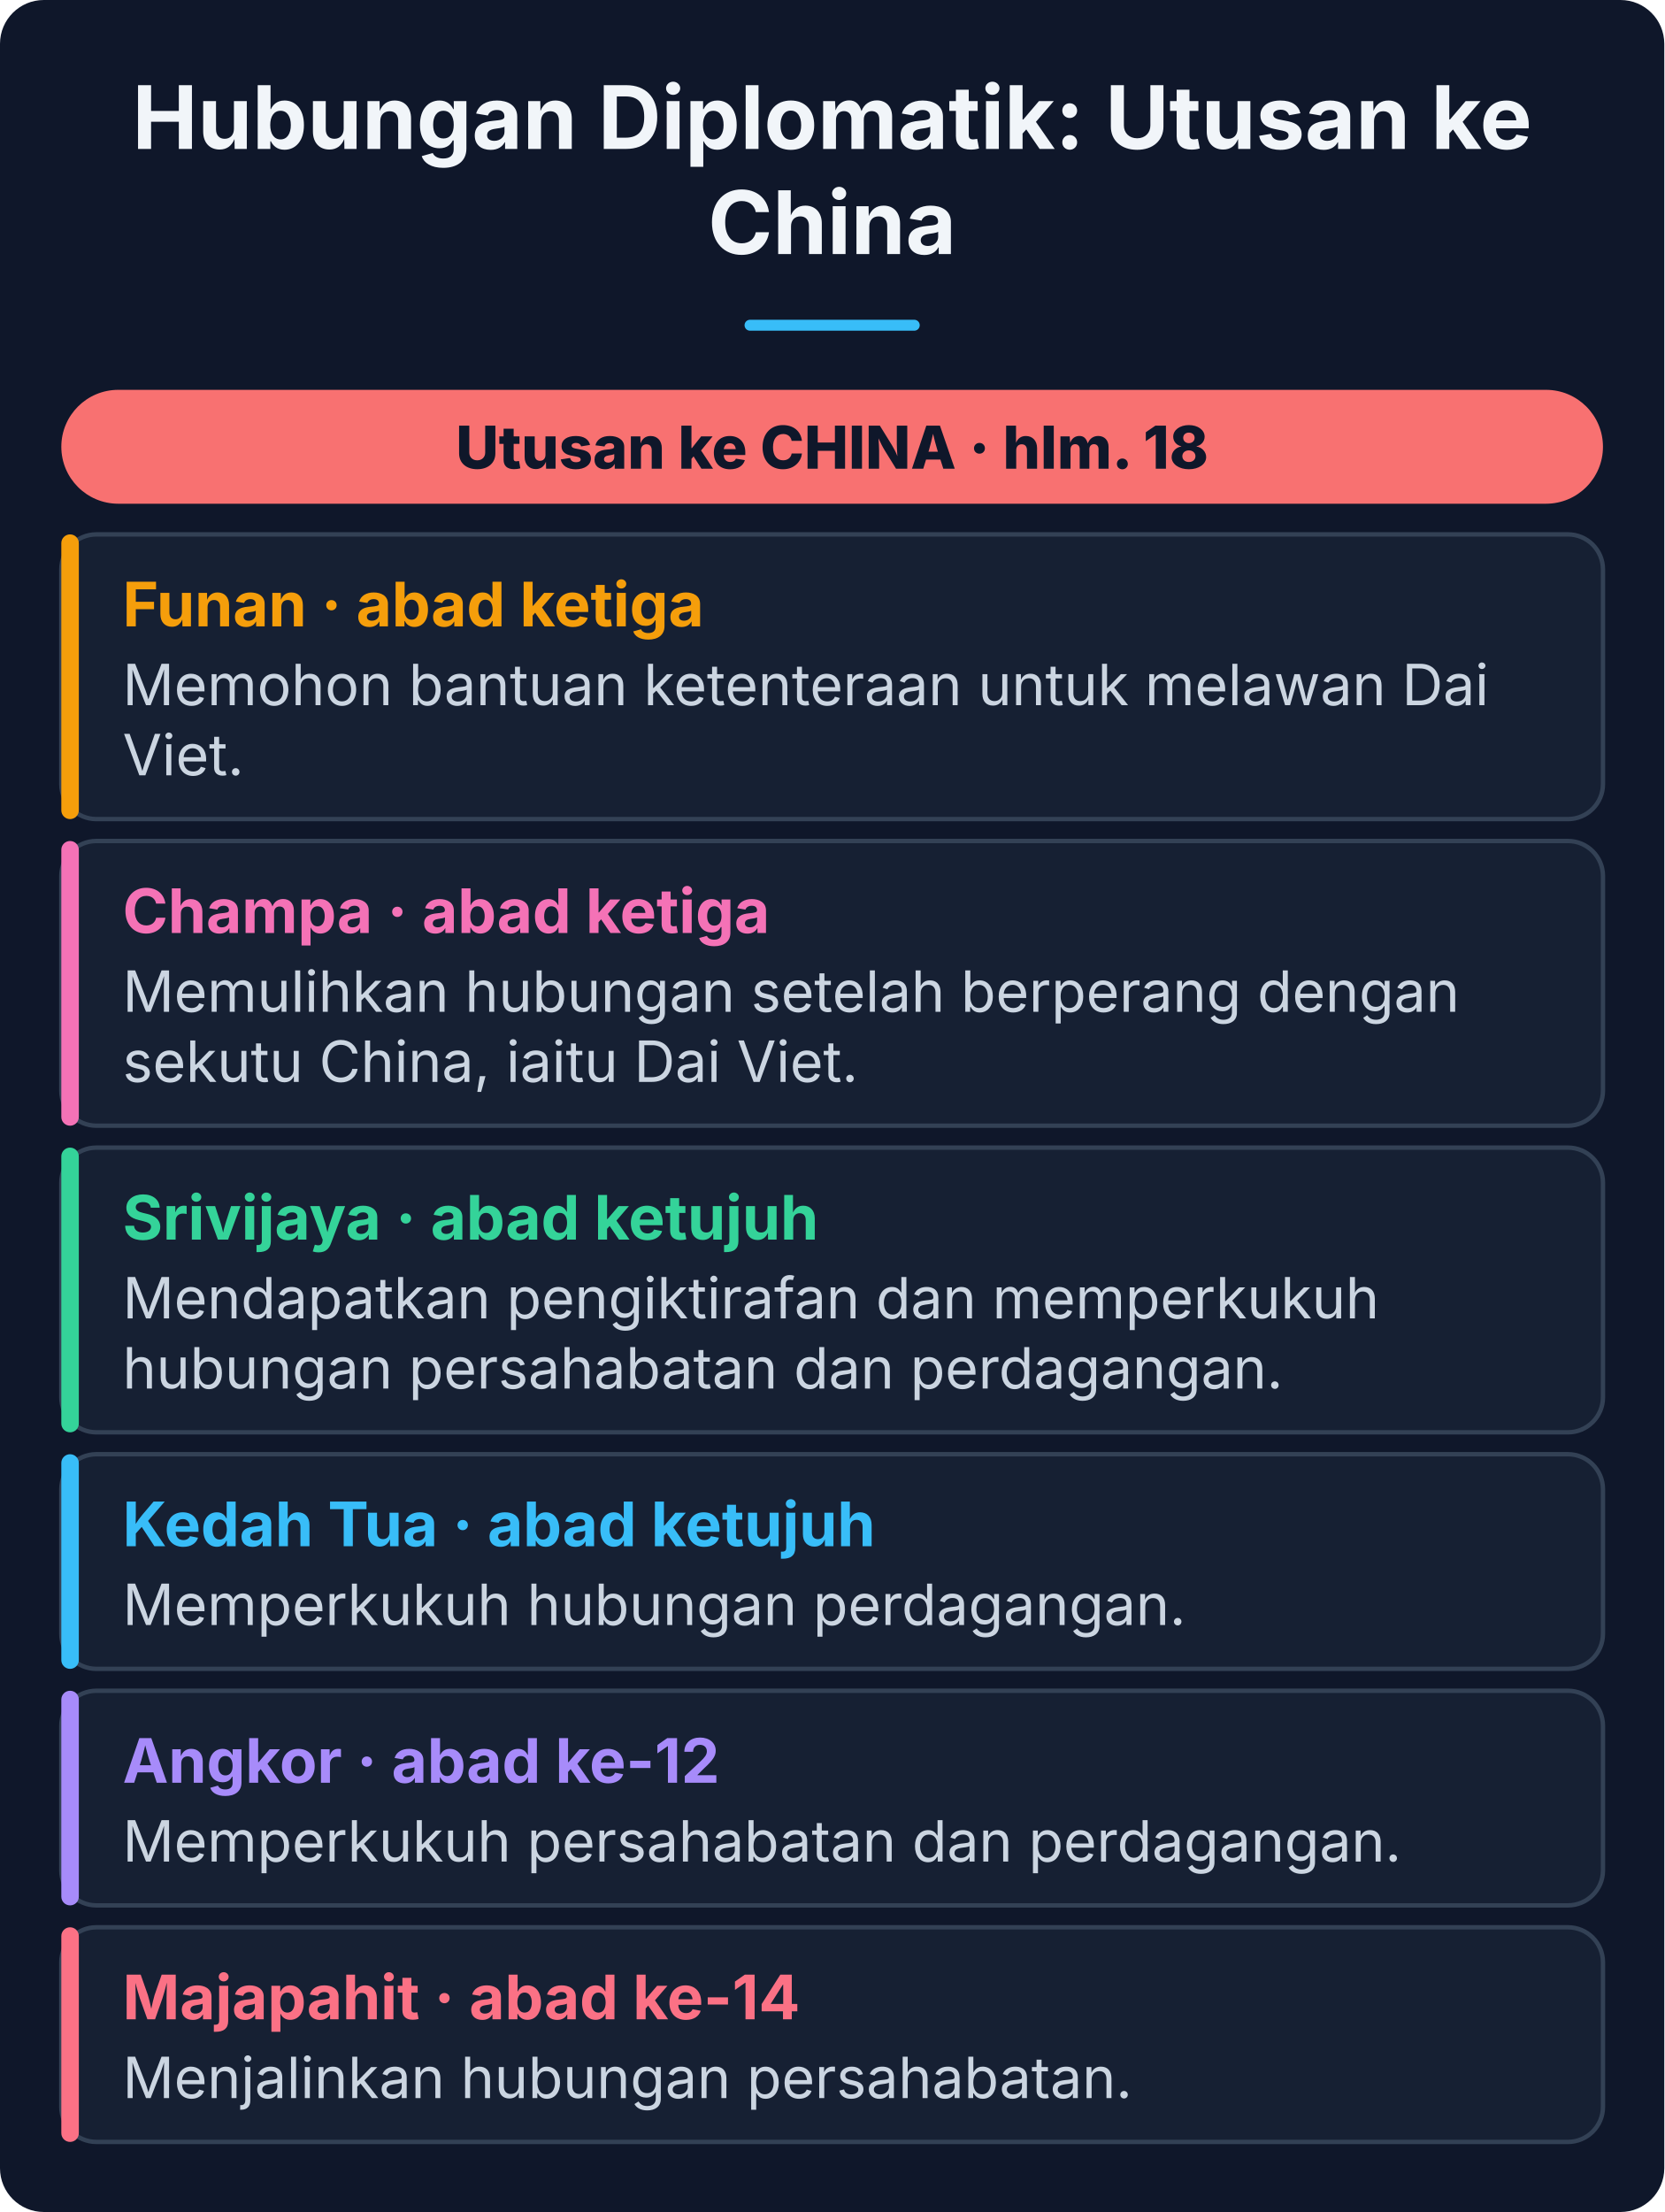
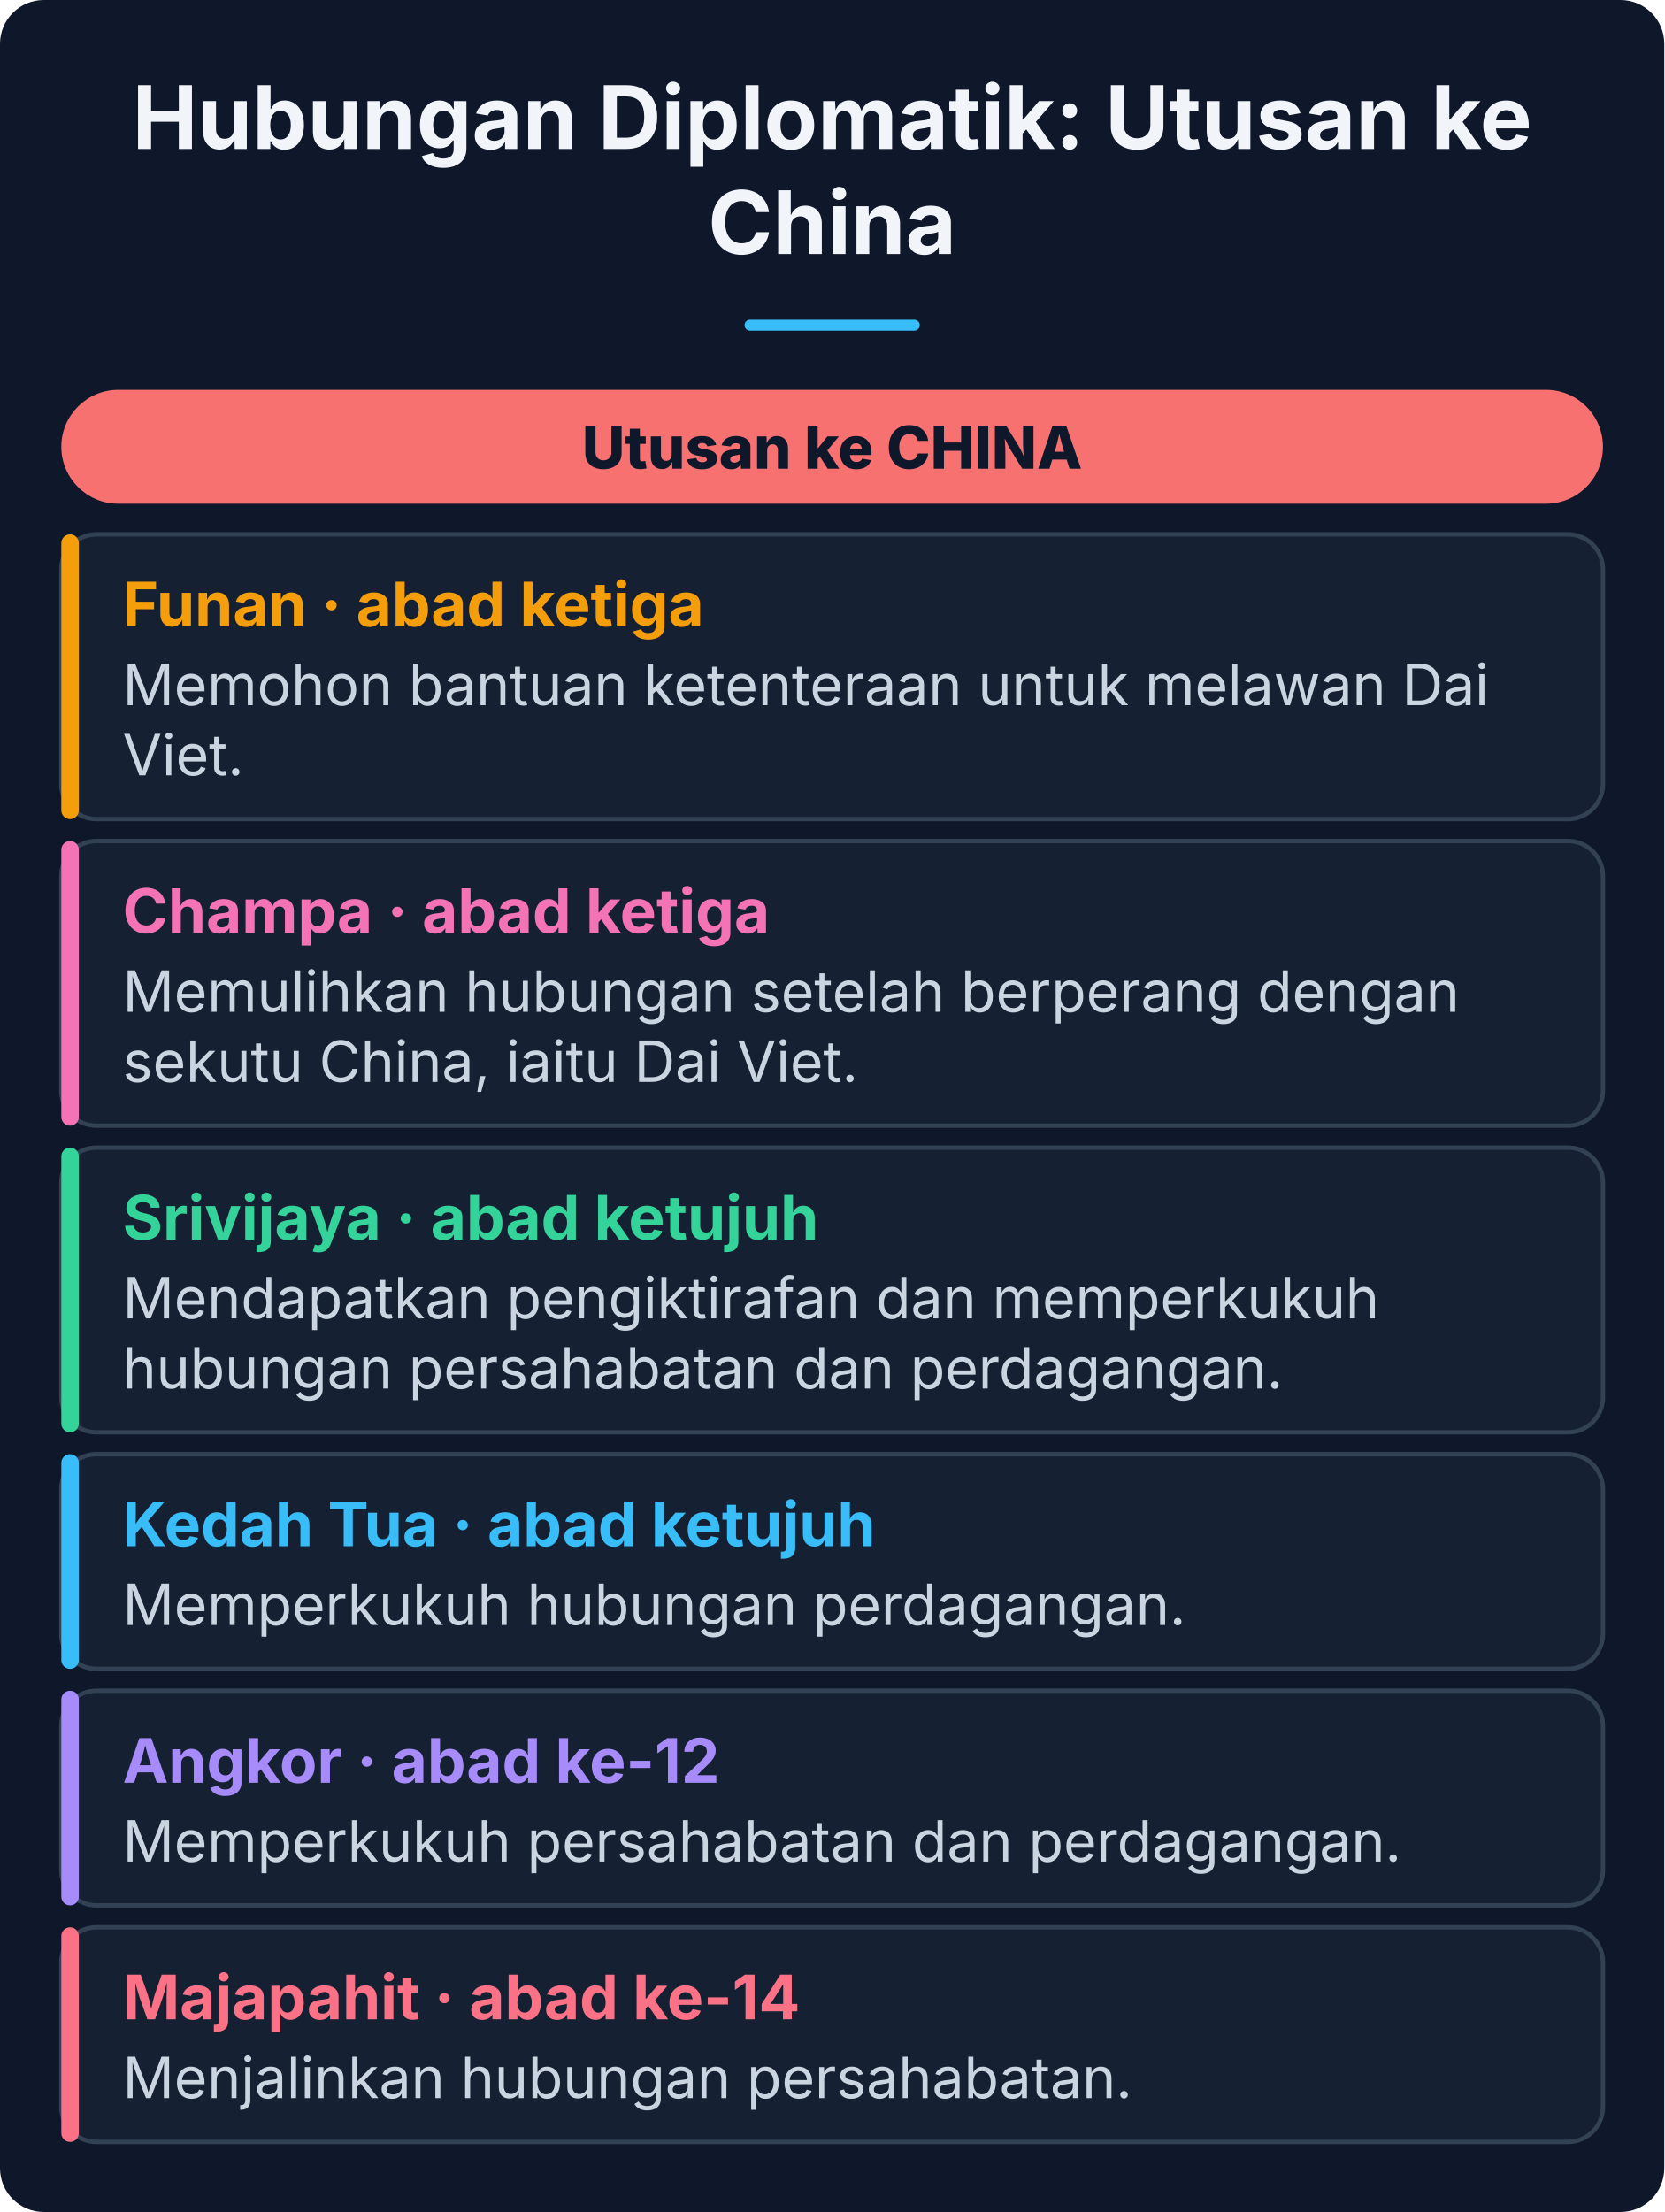
<svg xmlns="http://www.w3.org/2000/svg" viewBox="0 0 760 1010" width="760" height="1010" role="img" aria-label="Rajah utusan kerajaan Alam Melayu ke China">
  <rect width="760" height="1010" rx="20" fill="#0f172a" />
  <text x="380" y="68" text-anchor="middle" font-family="Inter, Segoe UI, Arial, sans-serif" font-size="40" font-weight="700" fill="#f1f5f9">Hubungan Diplomatik: Utusan ke</text>
  <text x="380" y="116" text-anchor="middle" font-family="Inter, Segoe UI, Arial, sans-serif" font-size="40" font-weight="700" fill="#f1f5f9">China</text>
  <rect x="340" y="146" width="80" height="5" rx="2.5" fill="#38bdf8" />
  <rect x="28" y="178" width="704" height="52" rx="26" fill="#f87171" />
-   <text x="380" y="214" text-anchor="middle" font-family="Inter, Segoe UI, Arial, sans-serif" font-size="27" font-weight="800" fill="#0f172a">Utusan ke CHINA · hlm. 18</text>
+   <text x="380" y="214" text-anchor="middle" font-family="Inter, Segoe UI, Arial, sans-serif" font-size="27" font-weight="800" fill="#0f172a">Utusan ke CHINA</text>
  <rect x="28" y="244" width="704" height="130" rx="16" fill="#162033" stroke="#334155" stroke-width="2" />
  <rect x="28" y="244" width="8" height="130" rx="4" fill="#f59e0b" />
  <text x="56" y="286" text-anchor="start" font-family="Inter, Segoe UI, Arial, sans-serif" font-size="28" font-weight="700" fill="#f59e0b">Funan · abad ketiga</text>
  <text x="56" y="322" text-anchor="start" font-family="Inter, Segoe UI, Arial, sans-serif" font-size="26" font-weight="400" fill="#cbd5e1">Memohon bantuan ketenteraan untuk melawan Dai</text>
  <text x="56" y="354" text-anchor="start" font-family="Inter, Segoe UI, Arial, sans-serif" font-size="26" font-weight="400" fill="#cbd5e1">Viet.</text>
  <rect x="28" y="384" width="704" height="130" rx="16" fill="#162033" stroke="#334155" stroke-width="2" />
  <rect x="28" y="384" width="8" height="130" rx="4" fill="#f472b6" />
  <text x="56" y="426" text-anchor="start" font-family="Inter, Segoe UI, Arial, sans-serif" font-size="28" font-weight="700" fill="#f472b6">Champa · abad ketiga</text>
  <text x="56" y="462" text-anchor="start" font-family="Inter, Segoe UI, Arial, sans-serif" font-size="26" font-weight="400" fill="#cbd5e1">Memulihkan hubungan setelah berperang dengan</text>
  <text x="56" y="494" text-anchor="start" font-family="Inter, Segoe UI, Arial, sans-serif" font-size="26" font-weight="400" fill="#cbd5e1">sekutu China, iaitu Dai Viet.</text>
  <rect x="28" y="524" width="704" height="130" rx="16" fill="#162033" stroke="#334155" stroke-width="2" />
  <rect x="28" y="524" width="8" height="130" rx="4" fill="#34d399" />
  <text x="56" y="566" text-anchor="start" font-family="Inter, Segoe UI, Arial, sans-serif" font-size="28" font-weight="700" fill="#34d399">Srivijaya · abad ketujuh</text>
  <text x="56" y="602" text-anchor="start" font-family="Inter, Segoe UI, Arial, sans-serif" font-size="26" font-weight="400" fill="#cbd5e1">Mendapatkan pengiktirafan dan memperkukuh</text>
  <text x="56" y="634" text-anchor="start" font-family="Inter, Segoe UI, Arial, sans-serif" font-size="26" font-weight="400" fill="#cbd5e1">hubungan persahabatan dan perdagangan.</text>
  <rect x="28" y="664" width="704" height="98" rx="16" fill="#162033" stroke="#334155" stroke-width="2" />
  <rect x="28" y="664" width="8" height="98" rx="4" fill="#38bdf8" />
  <text x="56" y="706" text-anchor="start" font-family="Inter, Segoe UI, Arial, sans-serif" font-size="28" font-weight="700" fill="#38bdf8">Kedah Tua · abad ketujuh</text>
  <text x="56" y="742" text-anchor="start" font-family="Inter, Segoe UI, Arial, sans-serif" font-size="26" font-weight="400" fill="#cbd5e1">Memperkukuh hubungan perdagangan.</text>
  <rect x="28" y="772" width="704" height="98" rx="16" fill="#162033" stroke="#334155" stroke-width="2" />
  <rect x="28" y="772" width="8" height="98" rx="4" fill="#a78bfa" />
  <text x="56" y="814" text-anchor="start" font-family="Inter, Segoe UI, Arial, sans-serif" font-size="28" font-weight="700" fill="#a78bfa">Angkor · abad ke-12</text>
  <text x="56" y="850" text-anchor="start" font-family="Inter, Segoe UI, Arial, sans-serif" font-size="26" font-weight="400" fill="#cbd5e1">Memperkukuh persahabatan dan perdagangan.</text>
  <rect x="28" y="880" width="704" height="98" rx="16" fill="#162033" stroke="#334155" stroke-width="2" />
  <rect x="28" y="880" width="8" height="98" rx="4" fill="#fb7185" />
  <text x="56" y="922" text-anchor="start" font-family="Inter, Segoe UI, Arial, sans-serif" font-size="28" font-weight="700" fill="#fb7185">Majapahit · abad ke-14</text>
  <text x="56" y="958" text-anchor="start" font-family="Inter, Segoe UI, Arial, sans-serif" font-size="26" font-weight="400" fill="#cbd5e1">Menjalinkan hubungan persahabatan.</text>
</svg>
